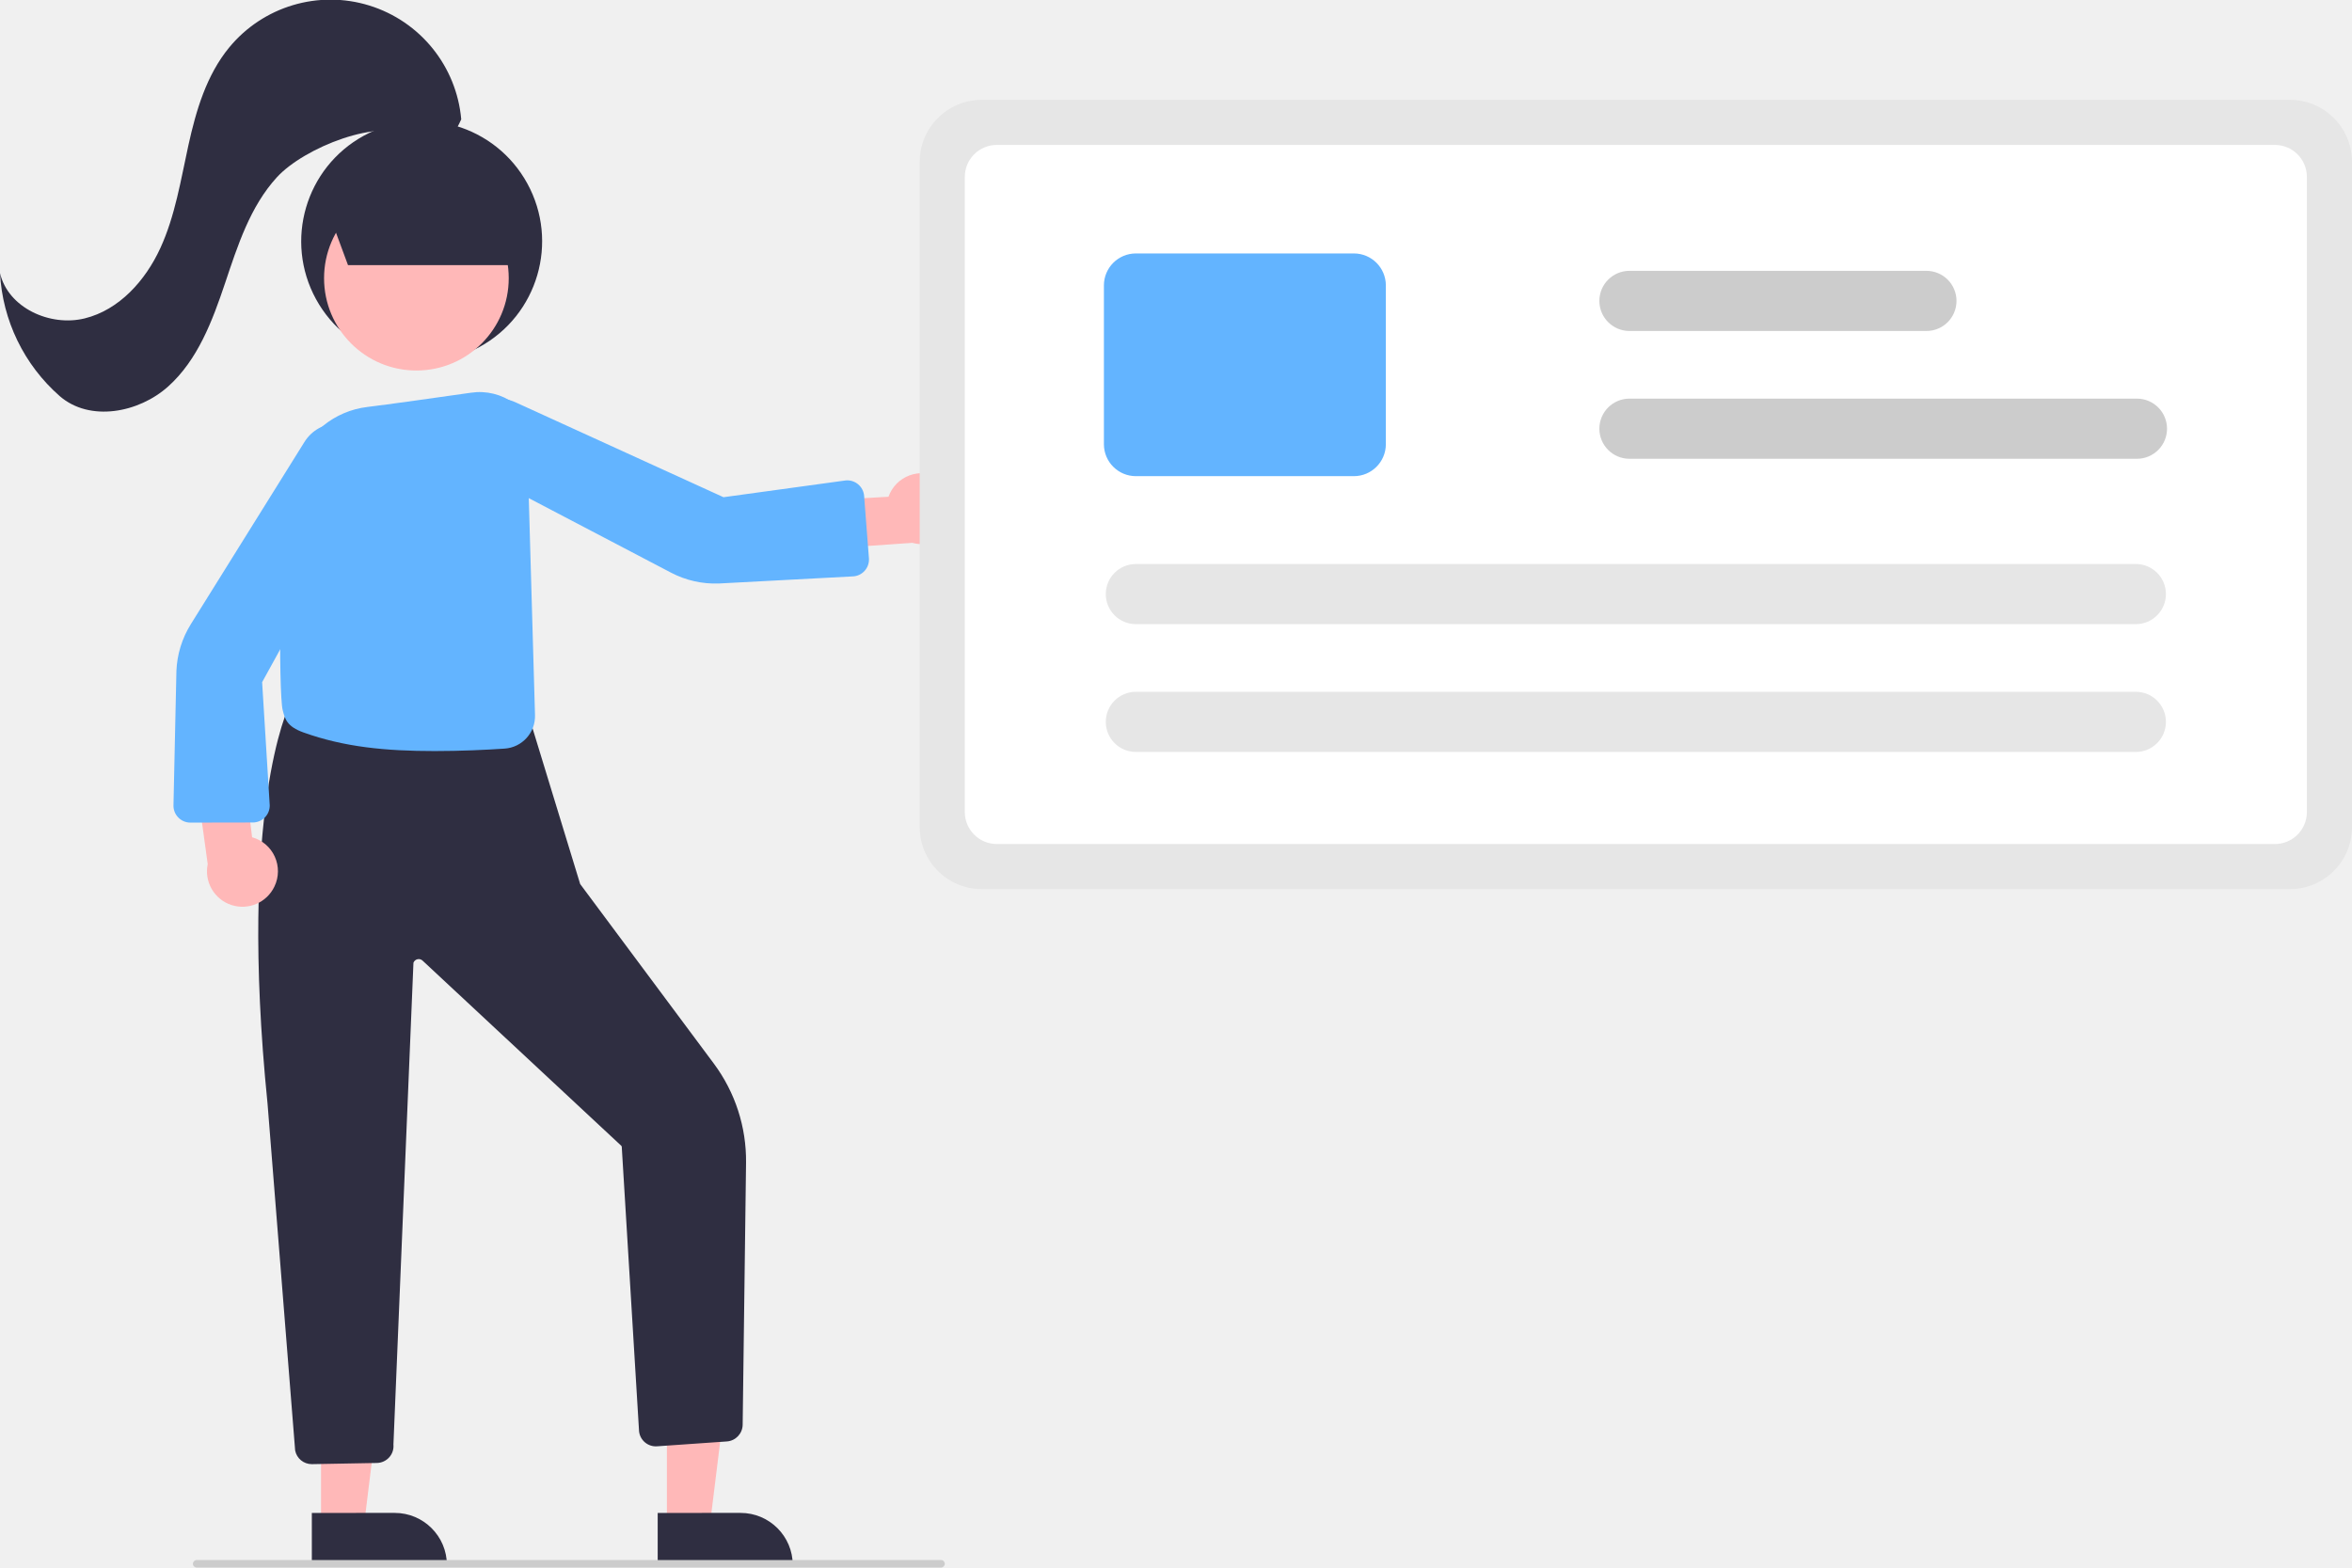
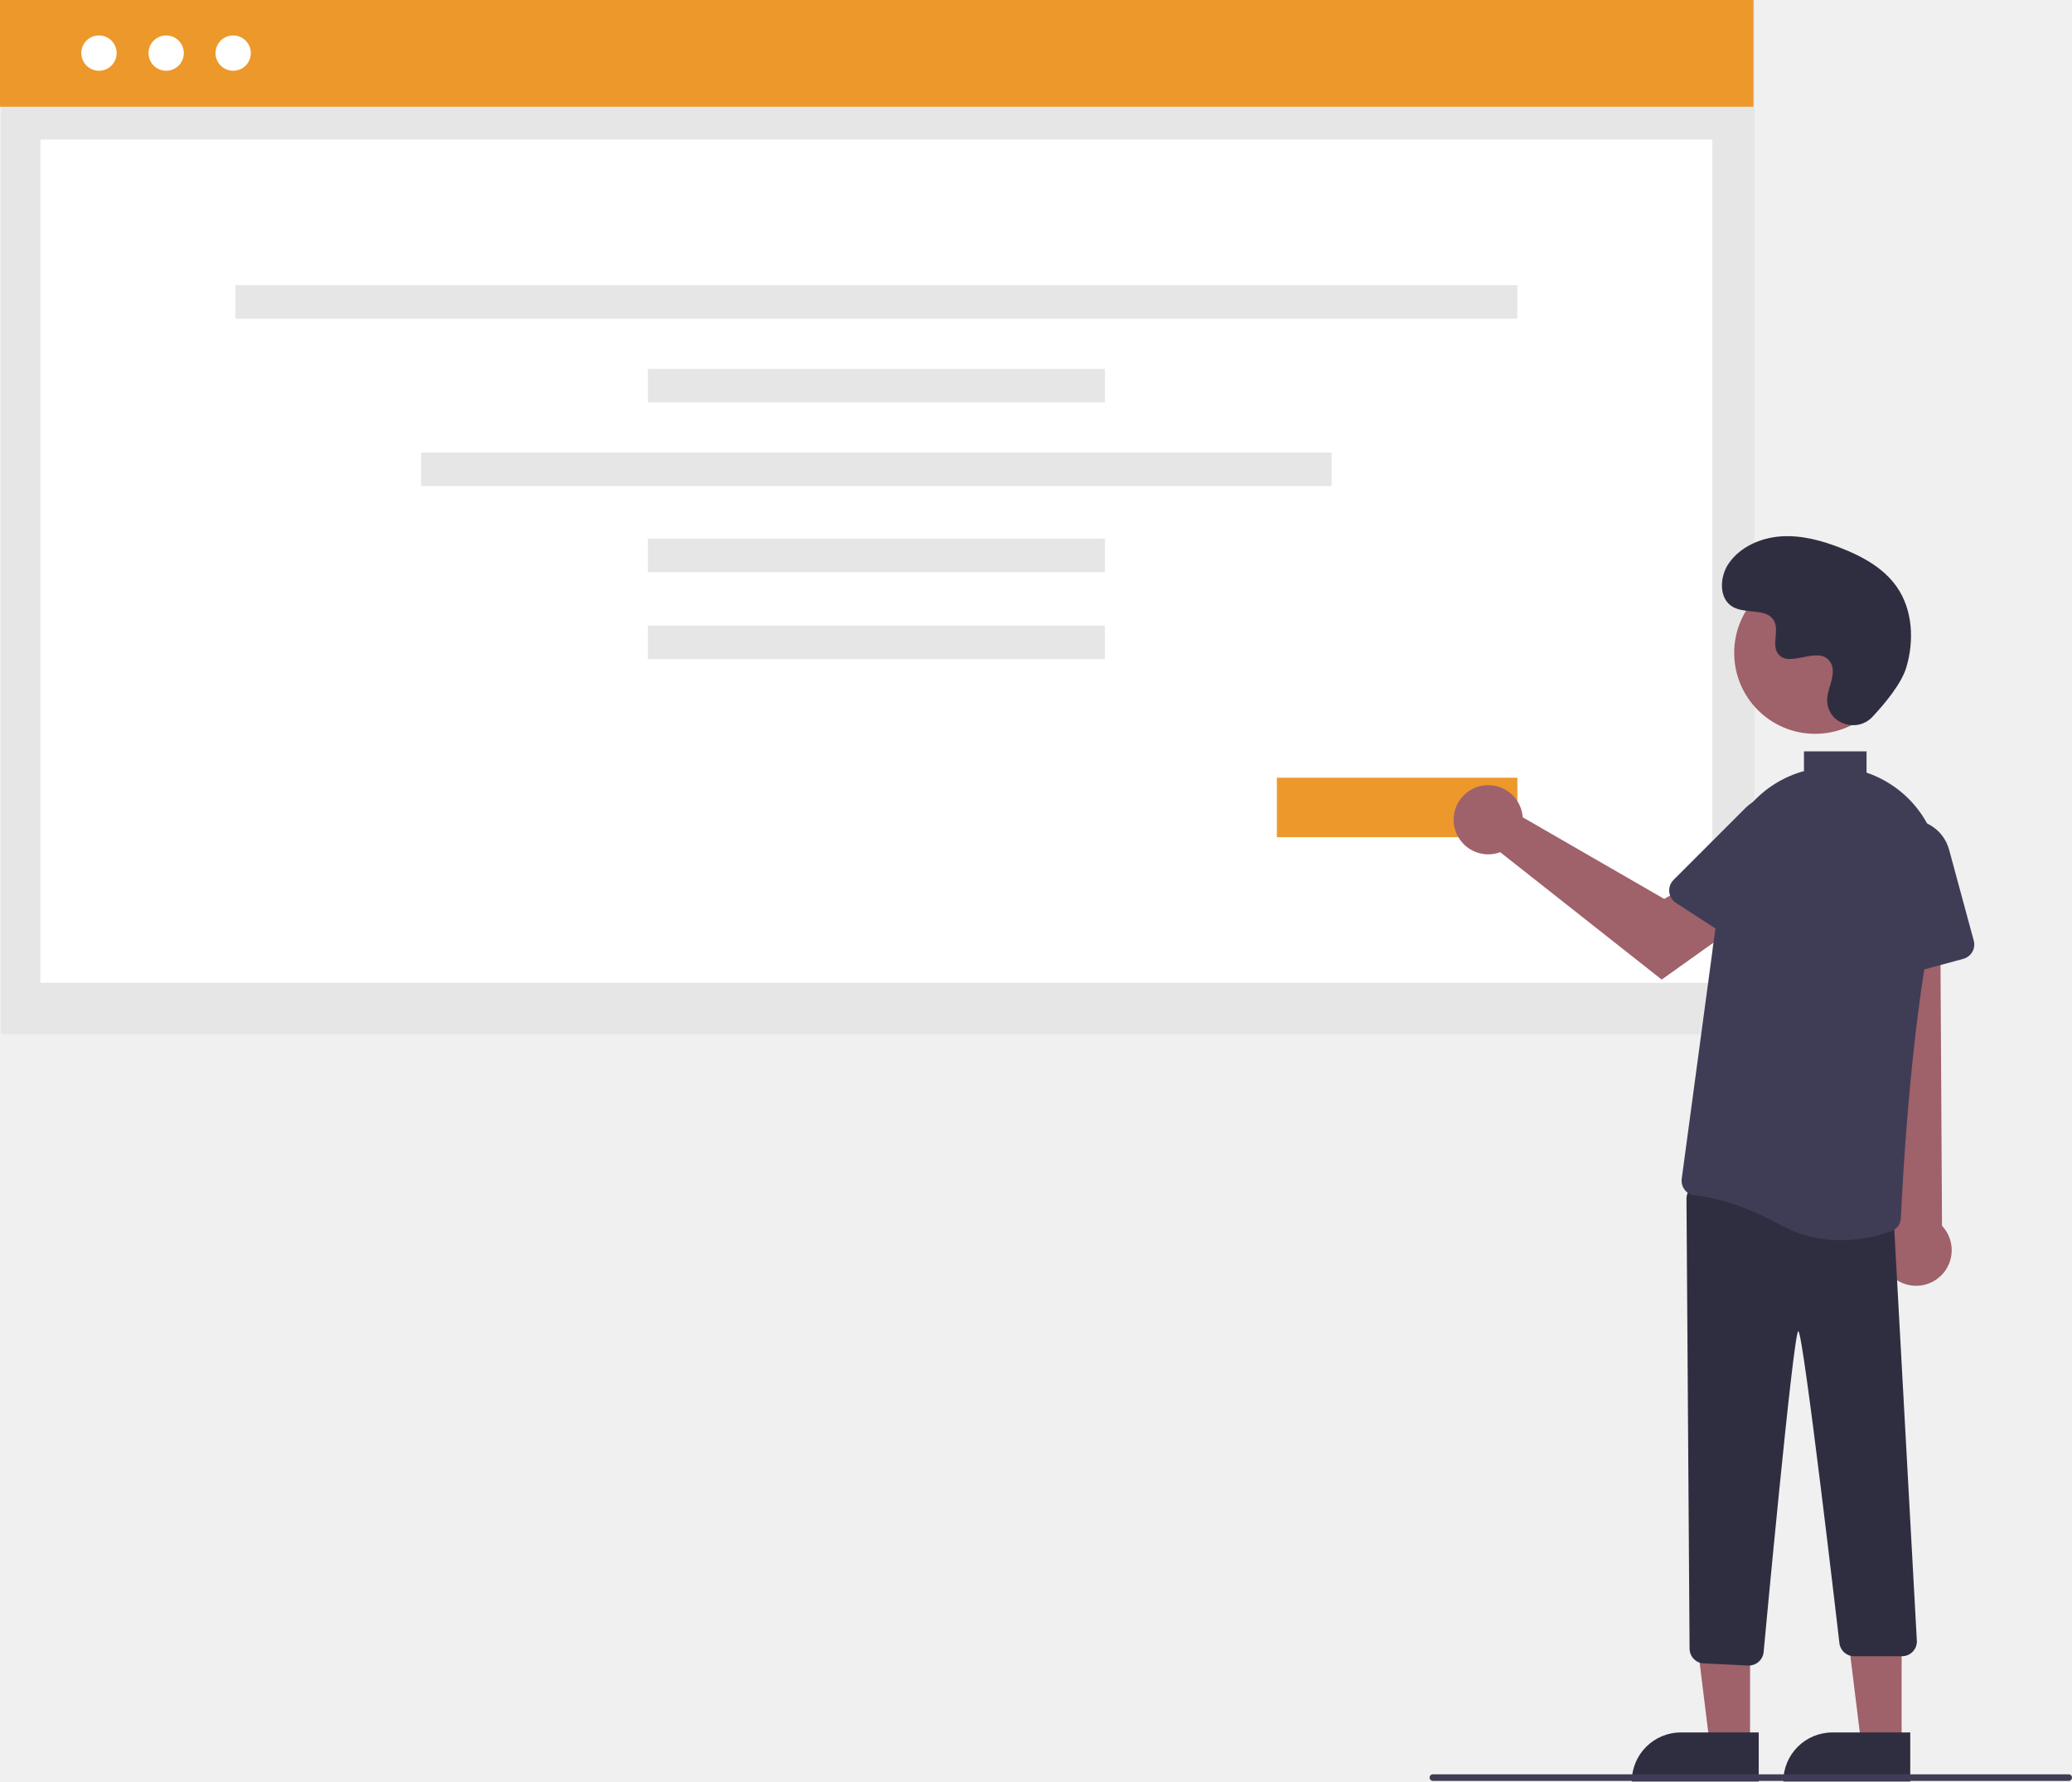
- <svg xmlns="http://www.w3.org/2000/svg" data-name="Layer 1" width="625.645" height="417.059" viewBox="0 0 625.645 417.059">
-   <polygon points="85.4 405.79 96.832 405.789 102.269 361.693 85.396 361.695 85.4 405.79" fill="#ffb8b8" />
-   <path d="M370.128,643.993H406.058a0,0,0,0,1,0,0v13.882a0,0,0,0,1,0,0H384.01A13.882,13.882,0,0,1,370.128,643.993v0a0,0,0,0,1,0,0Z" transform="translate(489.0668 1060.362) rotate(179.9948)" fill="#2f2e41" />
-   <polygon points="177.4 405.79 188.832 405.789 194.269 361.693 177.396 361.695 177.4 405.79" fill="#ffb8b8" />
-   <path d="M462.128,643.993H498.058a0,0,0,0,1,0,0v13.882a0,0,0,0,1,0,0H476.01A13.882,13.882,0,0,1,462.128,643.993v0A0,0,0,0,1,462.128,643.993Z" transform="translate(673.0669 1060.354) rotate(179.9948)" fill="#2f2e41" />
-   <path d="M370.105,631.02A4.493,4.493,0,0,1,365.69,627.386l-7.341-92.245c-7.903-78.117,5.624-105.637,5.762-105.906l.148-.291.325.019,63.453,3.652,13.469,44.06L477.111,524.513a43.331,43.331,0,0,1,8.521,26.287l-.901,69.748a4.526,4.526,0,0,1-4.187,4.431l-18.587,1.293a4.485,4.485,0,0,1-4.787-4.008l-4.605-75.725a.39.39,0,0,0-.107-.208l-52.805-49.216a1.501,1.501,0,0,0-2.496.493l-5.325,128.195a4.446,4.446,0,0,1-1.103,3.382,4.51,4.51,0,0,1-3.292,1.521l-17.247.314C370.16,631.02,370.132,631.02,370.105,631.02Z" transform="translate(-287.1775 -241.4703)" fill="#2f2e41" />
-   <circle cx="399.345" cy="305.68" r="32.041" transform="translate(-384.8622 -12.46081) rotate(-28.66321)" fill="#2f2e41" />
-   <path d="M536.976,368.575a9.377,9.377,0,0,0-13.457,5.063l-21.394,1.199-2.442,13.179,30.189-2.118a9.428,9.428,0,0,0,7.105-17.324Z" transform="translate(-287.1775 -241.4703)" fill="#ffb8b8" />
-   <path d="M360.189,477.317a9.377,9.377,0,0,0-5.948-13.09l-2.621-21.267-13.312-1.559,4.123,29.981a9.428,9.428,0,0,0,17.758,5.936Z" transform="translate(-287.1775 -241.4703)" fill="#ffb8b8" />
-   <circle cx="110.764" cy="74.018" r="24.561" fill="#ffb8b8" />
-   <path d="M402.785,441.294c-13.06,0-24.004-1.057-34.858-4.938-4.468-1.597-4.946-3.578-5.574-6.055-.986-3.888-1.527-49.866,3.565-65.125a22.902,22.902,0,0,1,18.973-15.428c4.848-.571,19.35-2.621,27.563-3.792a15.518,15.518,0,0,1,11.446,2.804c2.177,1.635,3.307,3.391,3.36,5.219l2.232,77.739a8.664,8.664,0,0,1-8.09,8.926C416.383,440.984,409.86,441.294,402.785,441.294Z" transform="translate(-287.1775 -241.4703)" fill="#63b4ff" />
-   <path d="M337.82,460.333a4.5,4.5,0,0,1-4.495-4.674l.78-35.655a25.39,25.39,0,0,1,3.817-12.436l30.265-48.549a10.529,10.529,0,0,1,8.933-4.936,10.415,10.415,0,0,1,8.896,5.002h0a10.502,10.502,0,0,1,.247,10.53l-29.358,53.356,2.021,32.748a4.5,4.5,0,0,1-4.49,4.581l-16.607.032Z" transform="translate(-287.1775 -241.4703)" fill="#63b4ff" />
-   <path d="M517.187,393.327a4.455,4.455,0,0,1-3.185,1.5l-35.631,1.89a25.383,25.383,0,0,1-12.677-2.877l-50.677-26.55a10.48,10.48,0,0,1-1.268-17.784l.292.405-.292-.405a10.5,10.5,0,0,1,10.482-1.034L479.634,373.757l32.529-4.467a4.5,4.5,0,0,1,4.879,4.137l1.274,16.558c.006.083.01.165.012.248A4.457,4.457,0,0,1,517.187,393.327Z" transform="translate(-287.1775 -241.4703)" fill="#63b4ff" />
-   <polygon points="92.571 70.539 86.199 53.332 114.851 45.039 135.33 51.332 135.33 70.539 92.571 70.539" fill="#2f2e41" />
-   <path d="M409.868,273.217a34.907,34.907,0,0,0-61.727-19.112c-6.024,7.321-8.807,16.739-10.844,25.998s-3.512,18.762-7.467,27.378S318.901,323.924,309.694,326.186s-20.389-2.831-22.517-12.07a46.845,46.845,0,0,0,15.898,32.751c7.977,6.918,21.001,4.472,28.854-2.587s11.74-17.417,15.102-27.427,6.678-20.445,13.81-28.231,27.347-16.061,36.508-10.81C404.533,281.93,407.111,279.312,409.868,273.217Z" transform="translate(-287.1775 -241.4703)" fill="#2f2e41" />
-   <path d="M896.322,478.03h-348a16.519,16.519,0,0,1-16.5-16.5v-177a16.519,16.519,0,0,1,16.5-16.5h348a16.519,16.519,0,0,1,16.5,16.5v177A16.519,16.519,0,0,1,896.322,478.03Z" transform="translate(-287.1775 -241.4703)" fill="#e6e6e6" />
-   <path d="M892.322,466.03h-340a8.51,8.51,0,0,1-8.5-8.5v-169a8.509,8.509,0,0,1,8.5-8.5h340a8.509,8.509,0,0,1,8.5,8.5v169A8.51,8.51,0,0,1,892.322,466.03Z" transform="translate(-287.1775 -241.4703)" fill="#fff" />
-   <path d="M855.323,441.53h-266a8,8,0,1,1,0-16h266a8,8,0,0,1,0,16Z" transform="translate(-287.1775 -241.4703)" fill="#e6e6e6" />
-   <path d="M855.323,407.53h-266a8,8,0,1,1,0-16h266a8,8,0,0,1,0,16Z" transform="translate(-287.1775 -241.4703)" fill="#e6e6e6" />
-   <path d="M647.322,368.157h-58a8.51,8.51,0,0,1-8.5-8.5V317.402a8.51,8.51,0,0,1,8.5-8.5h58a8.51,8.51,0,0,1,8.5,8.5v42.255A8.51,8.51,0,0,1,647.322,368.157Z" transform="translate(-287.1775 -241.4703)" fill="#63b4ff" />
-   <path d="M855.618,363.53h-135a8,8,0,1,1,0-16h135a8,8,0,0,1,0,16Z" transform="translate(-287.1775 -241.4703)" fill="#ccc" />
-   <path d="M799.618,329.53h-79a8,8,0,1,1,0-16h79a8,8,0,0,1,0,16Z" transform="translate(-287.1775 -241.4703)" fill="#ccc" />
-   <path d="M537.496,658.53h-198a1,1,0,1,1,0-2h198a1,1,0,0,1,0,2Z" transform="translate(-287.1775 -241.4703)" fill="#ccc" />
+ <svg xmlns="http://www.w3.org/2000/svg" data-name="Layer 1" width="628.952" height="540.749" viewBox="0 0 628.952 540.749">
+   <rect id="ae13a9af-8be6-48d2-be97-15b9bb35f653" data-name="Rectangle 246" x="0.325" y="0.432" width="532.264" height="313.477" fill="#e6e6e6" />
+   <rect id="a5b6fe3b-52e9-48cc-a961-c4a66fbfd4e0" data-name="Rectangle 264" width="532.264" height="32.399" fill="#ec982a" />
+   <rect id="f9022efb-4ab6-4da5-b9f8-05744185cb65" data-name="Rectangle 247" x="12.274" y="42.351" width="507.512" height="255.961" fill="#fff" />
+   <circle id="b8863a4f-d6d1-45f4-aeb2-54ce0fc41c58" data-name="Ellipse 194" cx="50.438" cy="16.117" r="5.359" fill="#fff" />
+   <circle id="bbe8bb57-e8a1-4ebb-9530-09dc8d102d8f" data-name="Ellipse 195" cx="70.782" cy="16.117" r="5.359" fill="#fff" />
+   <circle id="e8afff7b-3b6f-4dbf-9548-6e45ece64f65" data-name="Ellipse 246" cx="30.042" cy="16.117" r="5.359" fill="#fff" />
+   <rect id="b1f15dfa-2d28-41bb-b4d1-13ec40007797" data-name="Rectangle 250" x="71.465" y="86.552" width="389.129" height="10.164" fill="#e6e6e6" />
+   <rect id="ad95e1cc-3eac-41f8-b758-723622ce1f63" data-name="Rectangle 251" x="196.659" y="111.96" width="138.743" height="10.164" fill="#e6e6e6" />
+   <rect id="b780e72c-b22a-4ee2-b16a-5905a6a8a985" data-name="Rectangle 251" x="196.659" y="163.5" width="138.743" height="10.164" fill="#e6e6e6" />
+   <rect id="a53233dc-737e-4f4d-ba21-0434f7dacc3a" data-name="Rectangle 251" x="196.659" y="189.899" width="138.743" height="10.164" fill="#e6e6e6" />
+   <rect id="a2199747-3d5b-4c24-9aea-bee34d6022f4" data-name="Rectangle 252" x="127.829" y="137.369" width="276.402" height="10.164" fill="#e6e6e6" />
+   <rect x="387.595" y="236.062" width="73" height="18.049" fill="#ec982a" />
+   <polygon points="531.231 529.365 518.972 529.364 513.139 482.076 531.234 482.077 531.231 529.365" fill="#9f616a" />
+   <path d="M510.215,525.861h23.644a0,0,0,0,1,0,0v14.887a0,0,0,0,1,0,0H495.328a0,0,0,0,1,0,0v0A14.887,14.887,0,0,1,510.215,525.861Z" fill="#2f2e41" />
+   <polygon points="577.231 529.365 564.972 529.364 559.139 482.076 577.234 482.077 577.231 529.365" fill="#9f616a" />
+   <path d="M556.214,525.861h23.644a0,0,0,0,1,0,0v14.887a0,0,0,0,1,0,0H541.328a0,0,0,0,1,0,0v0A14.887,14.887,0,0,1,556.214,525.861Z" fill="#2f2e41" />
+   <path d="M861.258,568.152a10.743,10.743,0,0,1-2.062-16.343l-8.072-114.558,23.253,2.255.639,112.187a10.801,10.801,0,0,1-13.757,16.459Z" transform="translate(-285.5241 -179.6256)" fill="#9f616a" />
+   <path d="M816.176,685.167,802.68,684.524a4.499,4.499,0,0,1-4.286-4.463l-.942-136.557a4.501,4.501,0,0,1,5.146-4.485l53.994,7.838a4.474,4.474,0,0,1,3.854,4.42l6.944,126.534a4.5,4.5,0,0,1-4.5,4.534h-14.55a4.479,4.479,0,0,1-4.445-3.801s-10.99-94.912-12.499-94.856c-1.517.028-10.537,97.52-10.537,97.52a4.517,4.517,0,0,1-4.469,3.966Q816.284,685.173,816.176,685.167Z" transform="translate(-285.5241 -179.6256)" fill="#2f2e41" />
+   <path d="M856.387,475.744a4.482,4.482,0,0,1-1.859-3.401L852.825,441.467a12.399,12.399,0,0,1,24.346-3.927l7.485,27.605a4.505,4.505,0,0,1-3.166,5.521l-21.291,5.773A4.483,4.483,0,0,1,856.387,475.744Z" transform="translate(-285.5241 -179.6256)" fill="#3f3d56" />
+   <circle cx="550.975" cy="198.176" r="24.561" fill="#9f616a" />
+   <path d="M747.495,426.056a10.527,10.527,0,0,1,.239,1.64l42.957,24.782,10.441-6.011,11.131,14.572-22.337,15.921-49.008-38.663a10.496,10.496,0,1,1,6.576-12.241Z" transform="translate(-285.5241 -179.6256)" fill="#9f616a" />
+   <path d="M792.226,450.371a4.482,4.482,0,0,1,1.293-3.653l21.863-21.868a12.399,12.399,0,0,1,19.168,15.516l-15.57,23.992a4.505,4.505,0,0,1-6.224,1.325l-18.504-12.009A4.483,4.483,0,0,1,792.226,450.371Z" transform="translate(-285.5241 -179.6256)" fill="#3f3d56" />
+   <path d="M853.88,397.233c-4.582,4.881-13.091,2.261-13.688-4.407a8.055,8.055,0,0,1,.01-1.556c.308-2.954,2.015-5.635,1.606-8.754a4.59,4.59,0,0,0-.84-2.149c-3.651-4.889-12.222,2.187-15.668-2.239-2.113-2.714.371-6.987-1.251-10.021-2.14-4.004-8.479-2.029-12.454-4.221-4.423-2.439-4.158-9.225-1.247-13.353,3.551-5.034,9.776-7.72,15.923-8.107s12.253,1.275,17.992,3.511c6.521,2.541,12.988,6.054,17.001,11.788,4.88,6.973,5.35,16.348,2.909,24.502C862.688,387.188,857.621,393.248,853.88,397.233Z" transform="translate(-285.5241 -179.6256)" fill="#2f2e41" />
+   <path d="M913.476,720.188h-193a1,1,0,0,1,0-2h193a1,1,0,0,1,0,2Z" transform="translate(-285.5241 -179.6256)" fill="#3f3d56" />
+   <path d="M861.015,418.769q-.64-.46-1.305-.903a32.361,32.361,0,0,0-7.596-3.724v-6.454h-19v5.988a33.32,33.32,0,0,0-24.163,27.686l-12.938,96.051a4.478,4.478,0,0,0,.931,3.401,4.419,4.419,0,0,0,3.054,1.673c4.483.447,13.78,2.185,25.68,8.796a38.125,38.125,0,0,0,18.706,4.774,45.089,45.089,0,0,0,15.226-2.711,4.467,4.467,0,0,0,2.918-4.005c.466-10.337,3.19-63.544,11.124-95.999A33.178,33.178,0,0,0,861.015,418.769Z" transform="translate(-285.5241 -179.6256)" fill="#3f3d56" />
</svg>
